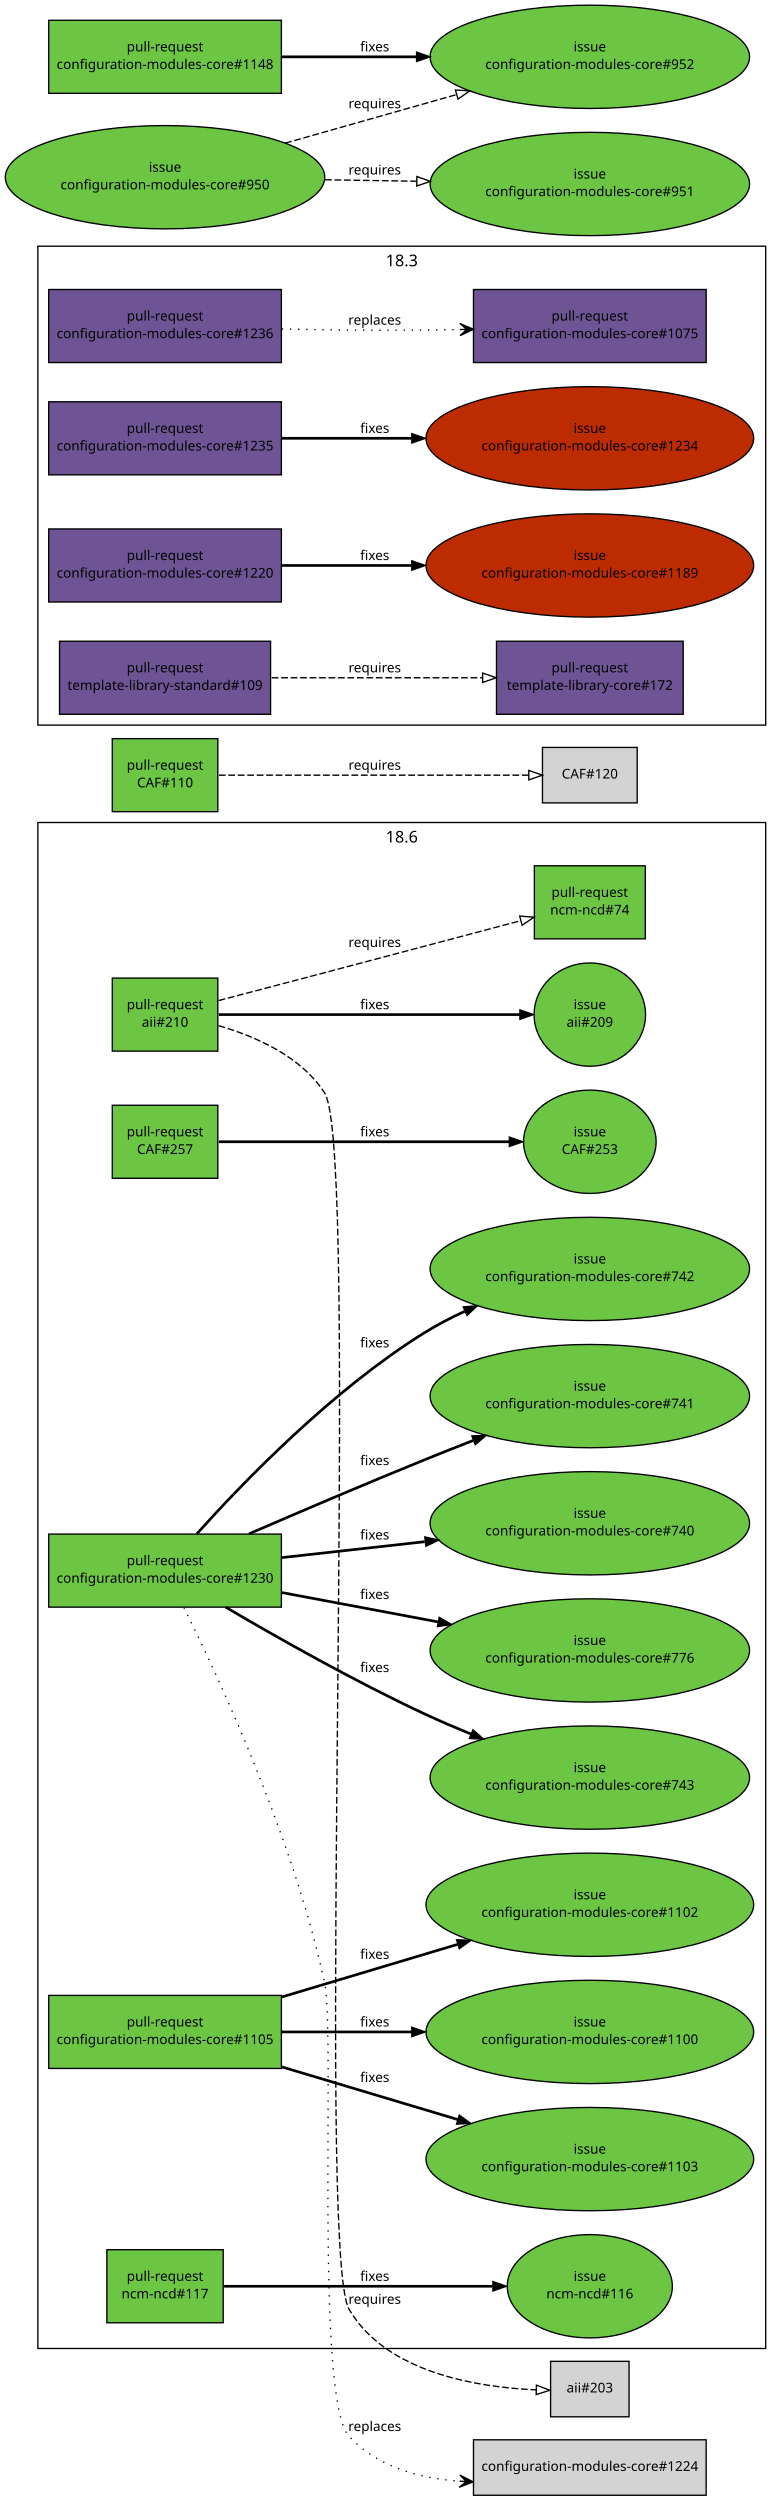
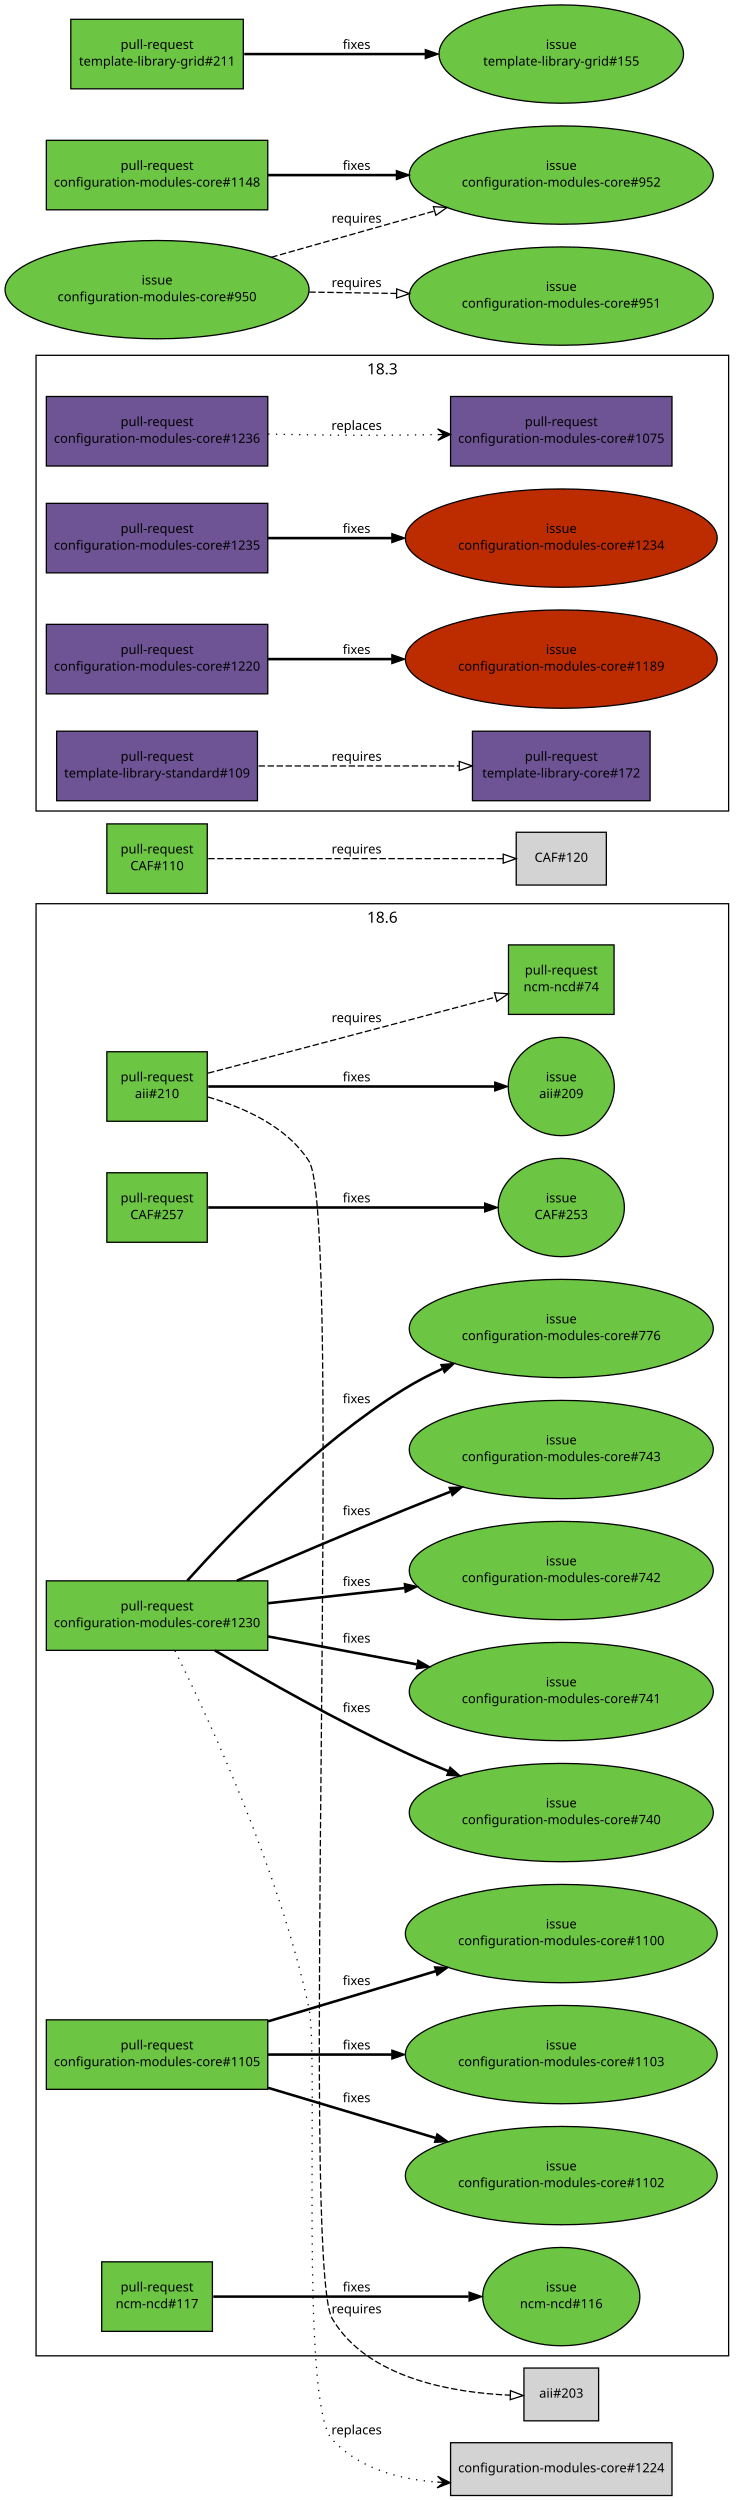
- <svg xmlns="http://www.w3.org/2000/svg" xmlns:xlink="http://www.w3.org/1999/xlink" width="578pt" height="1848pt" viewBox="0.00 0.00 578.00 1848.00">
-   <g id="graph1" class="graph" transform="scale(1 1) rotate(0) translate(4 1844)">
-     <polygon fill="white" stroke="white" points="-4,5 -4,-1844 575,-1844 575,5 -4,5" />
+ <svg xmlns="http://www.w3.org/2000/svg" xmlns:xlink="http://www.w3.org/1999/xlink" width="578pt" height="1942pt" viewBox="0.00 0.00 578.00 1942.00">
+   <g id="graph1" class="graph" transform="scale(1 1) rotate(0) translate(4 1938)">
+     <polygon fill="white" stroke="white" points="-4,5 -4,-1938 575,-1938 575,5 -4,5" />
    <g id="graph3" class="cluster">
      <polygon fill="none" stroke="black" points="24,-1308 24,-1662 562,-1662 562,-1308 24,-1308" />
      <text text-anchor="middle" x="293" y="-1647.2" font-family="Sans" font-size="12.00">18.3</text>
    </g>
    <g id="graph4" class="cluster">
      <polygon fill="none" stroke="black" points="24,-108 24,-1236 562,-1236 562,-108 24,-108" />
      <text text-anchor="middle" x="293" y="-1221.2" font-family="Sans" font-size="12.00">18.6</text>
    </g>
    <g id="node1" class="node">
      <a xlink:href="https://github.com/quattor/aii/pull/210" xlink:title="Shellfe: support active config for plugins" target="_parent">
        <polygon fill="#6cc644" stroke="black" points="157,-1121 79,-1121 79,-1067 157,-1067 157,-1121" />
        <text text-anchor="middle" x="118" y="-1098" font-family="Sans" font-size="10.00">pull-request</text>
        <text text-anchor="middle" x="118" y="-1085" font-family="Sans" font-size="10.00">aii#210</text>
      </a>
    </g>
    <g id="node3" class="node">
      <a xlink:href="https://github.com/quattor/aii/issues/209" xlink:title="support ACTIVE_CONFIG" target="_parent">
        <ellipse fill="#6cc644" stroke="black" cx="432" cy="-1094" rx="41.217" ry="38.184" />
        <text text-anchor="middle" x="432" y="-1098" font-family="Sans" font-size="10.00">issue</text>
        <text text-anchor="middle" x="432" y="-1085" font-family="Sans" font-size="10.00">aii#209</text>
      </a>
    </g>
    <g id="edge2" class="edge">
      <path fill="none" stroke="black" stroke-width="2" d="M157.768,-1094C214.279,-1094 317.868,-1094 380.284,-1094" />
      <polygon fill="black" stroke="black" points="380.31,-1097.5 390.31,-1094 380.31,-1090.5 380.31,-1097.5" />
      <text text-anchor="middle" x="273" y="-1098" font-family="Sans" font-size="10.00">fixes</text>
    </g>
    <g id="node5" class="node">
      <a xlink:href="https://github.com/quattor/ncm-ncd/pull/74" xlink:title="Set the current active config as an attribute to the component" target="_parent">
        <polygon fill="#6cc644" stroke="black" points="473,-1204 391,-1204 391,-1150 473,-1150 473,-1204" />
        <text text-anchor="middle" x="432" y="-1181" font-family="Sans" font-size="10.00">pull-request</text>
        <text text-anchor="middle" x="432" y="-1168" font-family="Sans" font-size="10.00">ncm-ncd#74</text>
      </a>
    </g>
    <g id="edge4" class="edge">
      <path fill="none" stroke="black" stroke-dasharray="5,2" d="M157.609,-1104.38C180.517,-1110.39 209.889,-1118.11 236,-1125 285.266,-1138.01 341.475,-1152.93 381.028,-1163.44" />
      <polygon fill="none" stroke="black" points="380.148,-1166.83 390.711,-1166.01 381.946,-1160.06 380.148,-1166.83" />
      <text text-anchor="middle" x="273" y="-1144" font-family="Sans" font-size="10.00">requires</text>
    </g>
    <g id="node7" class="node">
      <polygon fill="lightgrey" stroke="black" points="461,-98.5 403,-98.5 403,-57.5 461,-57.5 461,-98.5" />
      <text text-anchor="middle" x="432" y="-75.5" font-family="Sans" font-size="10.00">aii#203</text>
    </g>
    <g id="edge6" class="edge">
      <path fill="none" stroke="black" stroke-dasharray="5,2" d="M157.577,-1085.84C184.672,-1077.99 218.713,-1063.15 236,-1036 262.83,-993.862 228.783,-180.122 254,-137 281.405,-90.137 348.631,-79.292 392.174,-77.425" />
      <polygon fill="none" stroke="black" points="392.53,-80.917 402.426,-77.132 392.33,-73.92 392.53,-80.917" />
      <text text-anchor="middle" x="273" y="-141" font-family="Sans" font-size="10.00">requires</text>
    </g>
    <g id="node8" class="node">
      <a xlink:href="https://github.com/quattor/CAF/pull/257" xlink:title="Process: run process as another user" target="_parent">
        <polygon fill="#6cc644" stroke="black" points="157,-1027 79,-1027 79,-973 157,-973 157,-1027" />
        <text text-anchor="middle" x="118" y="-1004" font-family="Sans" font-size="10.00">pull-request</text>
        <text text-anchor="middle" x="118" y="-991" font-family="Sans" font-size="10.00">CAF#257</text>
      </a>
    </g>
    <g id="node10" class="node">
      <a xlink:href="https://github.com/quattor/CAF/issues/253" xlink:title="CAF::Process: Include an option to execute the command as an specific user" target="_parent">
        <ellipse fill="#6cc644" stroke="black" cx="432" cy="-1000" rx="48.998" ry="38.184" />
        <text text-anchor="middle" x="432" y="-1004" font-family="Sans" font-size="10.00">issue</text>
        <text text-anchor="middle" x="432" y="-991" font-family="Sans" font-size="10.00">CAF#253</text>
      </a>
    </g>
    <g id="edge8" class="edge">
      <path fill="none" stroke="black" stroke-width="2" d="M157.768,-1000C211.934,-1000 309.353,-1000 372.308,-1000" />
      <polygon fill="black" stroke="black" points="372.488,-1003.5 382.488,-1000 372.488,-996.5 372.488,-1003.5" />
      <text text-anchor="middle" x="273" y="-1004" font-family="Sans" font-size="10.00">fixes</text>
    </g>
    <g id="node11" class="node">
      <a xlink:href="https://github.com/quattor/CAF/pull/110" xlink:title="Download: API proposal" target="_parent">
        <polygon fill="#6cc644" stroke="black" points="157,-1298 79,-1298 79,-1244 157,-1244 157,-1298" />
        <text text-anchor="middle" x="118" y="-1275" font-family="Sans" font-size="10.00">pull-request</text>
        <text text-anchor="middle" x="118" y="-1262" font-family="Sans" font-size="10.00">CAF#110</text>
      </a>
    </g>
    <g id="node13" class="node">
      <polygon fill="lightgrey" stroke="black" points="467,-1291.5 397,-1291.5 397,-1250.5 467,-1250.5 467,-1291.5" />
      <text text-anchor="middle" x="432" y="-1268.5" font-family="Sans" font-size="10.00">CAF#120</text>
    </g>
    <g id="edge10" class="edge">
      <path fill="none" stroke="black" stroke-dasharray="5,2" d="M157.768,-1271C216.269,-1271 325.221,-1271 386.719,-1271" />
      <polygon fill="none" stroke="black" points="386.897,-1274.5 396.897,-1271 386.897,-1267.5 386.897,-1274.5" />
      <text text-anchor="middle" x="273" y="-1275" font-family="Sans" font-size="10.00">requires</text>
    </g>
    <g id="node14" class="node">
      <a xlink:href="https://github.com/quattor/configuration-modules-core/pull/1236" xlink:title="ncm-spma: yum: Expose support for multiple reposdirs" target="_parent">
        <polygon fill="#6e5494" stroke="black" points="204,-1630 32,-1630 32,-1576 204,-1576 204,-1630" />
        <text text-anchor="middle" x="118" y="-1607" font-family="Sans" font-size="10.00">pull-request</text>
        <text text-anchor="middle" x="118" y="-1594" font-family="Sans" font-size="10.00">configuration-modules-core#1236</text>
      </a>
    </g>
    <g id="node16" class="node">
      <a xlink:href="https://github.com/quattor/configuration-modules-core/pull/1075" xlink:title="ncm-spma (yum): Allow unmanaged repositories to be controlled seperately from packages" target="_parent">
        <polygon fill="#6e5494" stroke="black" points="518,-1630 346,-1630 346,-1576 518,-1576 518,-1630" />
        <text text-anchor="middle" x="432" y="-1607" font-family="Sans" font-size="10.00">pull-request</text>
        <text text-anchor="middle" x="432" y="-1594" font-family="Sans" font-size="10.00">configuration-modules-core#1075</text>
      </a>
    </g>
    <g id="edge12" class="edge">
      <path fill="none" stroke="black" stroke-dasharray="1,5" d="M204.329,-1600.81C220.818,-1600.47 237.942,-1600.18 254,-1600 280.582,-1599.71 309.395,-1599.95 335.94,-1600.4" />
      <polygon fill="black" stroke="black" points="345.993,-1600.58 335.913,-1604.9 340.994,-1600.49 335.995,-1600.4 335.995,-1600.4 335.995,-1600.4 340.994,-1600.49 336.076,-1595.9 345.993,-1600.58 345.993,-1600.58" />
      <text text-anchor="middle" x="273" y="-1604" font-family="Sans" font-size="10.00">replaces</text>
    </g>
    <g id="node17" class="node">
      <a xlink:href="https://github.com/quattor/configuration-modules-core/pull/1235" xlink:title="ncm-ofed: import CAF::Service and enable NoActionSupported" target="_parent">
        <polygon fill="#6e5494" stroke="black" points="204,-1547 32,-1547 32,-1493 204,-1493 204,-1547" />
        <text text-anchor="middle" x="118" y="-1524" font-family="Sans" font-size="10.00">pull-request</text>
        <text text-anchor="middle" x="118" y="-1511" font-family="Sans" font-size="10.00">configuration-modules-core#1235</text>
      </a>
    </g>
    <g id="node19" class="node">
      <a xlink:href="https://github.com/quattor/configuration-modules-core/issues/1234" xlink:title="ncm-ofed: no loading of CAF::Service" target="_parent">
        <ellipse fill="#bd2c00" stroke="black" cx="432" cy="-1520" rx="121.122" ry="38.184" />
        <text text-anchor="middle" x="432" y="-1524" font-family="Sans" font-size="10.00">issue</text>
        <text text-anchor="middle" x="432" y="-1511" font-family="Sans" font-size="10.00">configuration-modules-core#1234</text>
      </a>
    </g>
    <g id="edge14" class="edge">
      <path fill="none" stroke="black" stroke-width="2" d="M204.217,-1520C233.916,-1520 267.888,-1520 300.372,-1520" />
      <polygon fill="black" stroke="black" points="300.399,-1523.5 310.399,-1520 300.399,-1516.5 300.399,-1523.5" />
      <text text-anchor="middle" x="273" y="-1524" font-family="Sans" font-size="10.00">fixes</text>
    </g>
    <g id="node20" class="node">
      <a xlink:href="https://github.com/quattor/configuration-modules-core/pull/1230" xlink:title="ncm-ceph: support for luminous, bluestore, ceph-volume and per host osd deployment" target="_parent">
        <polygon fill="#6cc644" stroke="black" points="204,-710 32,-710 32,-656 204,-656 204,-710" />
        <text text-anchor="middle" x="118" y="-687" font-family="Sans" font-size="10.00">pull-request</text>
        <text text-anchor="middle" x="118" y="-674" font-family="Sans" font-size="10.00">configuration-modules-core#1230</text>
      </a>
    </g>
    <g id="node22" class="node">
      <polygon fill="lightgrey" stroke="black" points="518,-40.5 346,-40.5 346,0.5 518,0.5 518,-40.5" />
      <text text-anchor="middle" x="432" y="-17.5" font-family="Sans" font-size="10.00">configuration-modules-core#1224</text>
    </g>
    <g id="edge16" class="edge">
      <path fill="none" stroke="black" stroke-dasharray="1,5" d="M131.946,-655.737C157.901,-603.47 213.065,-484.861 236,-378 243.822,-341.554 228.646,-70.326 254,-43 274.66,-20.734 305.395,-12.09 335.537,-9.922" />
      <polygon fill="black" stroke="black" points="345.721,-9.425 335.952,-14.407 340.727,-9.669 335.733,-9.913 335.733,-9.913 335.733,-9.913 340.727,-9.669 335.513,-5.418 345.721,-9.425 345.721,-9.425" />
      <text text-anchor="middle" x="273" y="-47" font-family="Sans" font-size="10.00">replaces</text>
    </g>
    <g id="node24" class="node">
      <a xlink:href="https://github.com/quattor/configuration-modules-core/issues/740" xlink:title="ncm-ceph: add boolean to disable osd features" target="_parent">
+         <ellipse fill="#6cc644" stroke="black" cx="432" cy="-530" rx="118.087" ry="38.184" />
+         <text text-anchor="middle" x="432" y="-534" font-family="Sans" font-size="10.00">issue</text>
+         <text text-anchor="middle" x="432" y="-521" font-family="Sans" font-size="10.00">configuration-modules-core#740</text>
+       </a>
+     </g>
+     <g id="edge18" class="edge">
+       <path fill="none" stroke="black" stroke-width="2" d="M162.867,-655.938C201.211,-633.37 258.231,-601.124 310,-577 320.958,-571.894 332.637,-566.878 344.263,-562.135" />
+       <polygon fill="black" stroke="black" points="345.59,-565.374 353.561,-558.394 342.977,-558.88 345.59,-565.374" />
+       <text text-anchor="middle" x="273" y="-608" font-family="Sans" font-size="10.00">fixes</text>
+     </g>
+     <g id="node26" class="node">
+       <a xlink:href="https://github.com/quattor/configuration-modules-core/issues/741" xlink:title="ncm-ceph: check possibilities to rescale ceph in Jewel" target="_parent">
+         <ellipse fill="#6cc644" stroke="black" cx="432" cy="-624" rx="118.087" ry="38.184" />
+         <text text-anchor="middle" x="432" y="-628" font-family="Sans" font-size="10.00">issue</text>
+         <text text-anchor="middle" x="432" y="-615" font-family="Sans" font-size="10.00">configuration-modules-core#741</text>
+       </a>
+     </g>
+     <g id="edge20" class="edge">
+       <path fill="none" stroke="black" stroke-width="2" d="M204.217,-666.8C239.883,-660.098 281.712,-652.239 319.725,-645.096" />
+       <polygon fill="black" stroke="black" points="320.636,-648.486 329.818,-643.2 319.343,-641.607 320.636,-648.486" />
+       <text text-anchor="middle" x="273" y="-662" font-family="Sans" font-size="10.00">fixes</text>
+     </g>
+     <g id="node28" class="node">
+       <a xlink:href="https://github.com/quattor/configuration-modules-core/issues/742" xlink:title="ncm-ceph: allow control over deploying admin keyrings along with ceph.conf" target="_parent">
        <ellipse fill="#6cc644" stroke="black" cx="432" cy="-718" rx="118.087" ry="38.184" />
        <text text-anchor="middle" x="432" y="-722" font-family="Sans" font-size="10.00">issue</text>
-         <text text-anchor="middle" x="432" y="-709" font-family="Sans" font-size="10.00">configuration-modules-core#740</text>
-       </a>
-     </g>
-     <g id="edge18" class="edge">
+         <text text-anchor="middle" x="432" y="-709" font-family="Sans" font-size="10.00">configuration-modules-core#742</text>
+       </a>
+     </g>
+     <g id="edge22" class="edge">
      <path fill="none" stroke="black" stroke-width="2" d="M204.217,-692.61C236.853,-696.248 274.649,-700.461 309.96,-704.397" />
      <polygon fill="black" stroke="black" points="310.011,-707.924 320.337,-705.554 310.787,-700.967 310.011,-707.924" />
      <text text-anchor="middle" x="273" y="-706" font-family="Sans" font-size="10.00">fixes</text>
    </g>
-     <g id="node26" class="node">
-       <a xlink:href="https://github.com/quattor/configuration-modules-core/issues/741" xlink:title="ncm-ceph: check possibilities to rescale ceph in Jewel" target="_parent">
+     <g id="node30" class="node">
+       <a xlink:href="https://github.com/quattor/configuration-modules-core/issues/743" xlink:title="ncm-ceph: check admin keyring is current before running ceph-deploy admin" target="_parent">
        <ellipse fill="#6cc644" stroke="black" cx="432" cy="-812" rx="118.087" ry="38.184" />
        <text text-anchor="middle" x="432" y="-816" font-family="Sans" font-size="10.00">issue</text>
-         <text text-anchor="middle" x="432" y="-803" font-family="Sans" font-size="10.00">configuration-modules-core#741</text>
-       </a>
-     </g>
-     <g id="edge20" class="edge">
+         <text text-anchor="middle" x="432" y="-803" font-family="Sans" font-size="10.00">configuration-modules-core#743</text>
+       </a>
+     </g>
+     <g id="edge24" class="edge">
      <path fill="none" stroke="black" stroke-width="2" d="M180.021,-710.157C217.512,-726.405 266.341,-747.274 310,-765 321.533,-769.683 333.724,-774.516 345.76,-779.22" />
      <polygon fill="black" stroke="black" points="344.777,-782.593 355.365,-782.96 347.317,-776.07 344.777,-782.593" />
      <text text-anchor="middle" x="273" y="-761" font-family="Sans" font-size="10.00">fixes</text>
    </g>
-     <g id="node28" class="node">
-       <a xlink:href="https://github.com/quattor/configuration-modules-core/issues/742" xlink:title="ncm-ceph: allow control over deploying admin keyrings along with ceph.conf" target="_parent">
+     <g id="node32" class="node">
+       <a xlink:href="https://github.com/quattor/configuration-modules-core/issues/776" xlink:title="ncm-ceph: ceph mds stat output redesigned on Jewel" target="_parent">
        <ellipse fill="#6cc644" stroke="black" cx="432" cy="-906" rx="118.087" ry="38.184" />
        <text text-anchor="middle" x="432" y="-910" font-family="Sans" font-size="10.00">issue</text>
-         <text text-anchor="middle" x="432" y="-897" font-family="Sans" font-size="10.00">configuration-modules-core#742</text>
-       </a>
-     </g>
-     <g id="edge22" class="edge">
+         <text text-anchor="middle" x="432" y="-897" font-family="Sans" font-size="10.00">configuration-modules-core#776</text>
+       </a>
+     </g>
+     <g id="edge26" class="edge">
      <path fill="none" stroke="black" stroke-width="2" d="M141.557,-710.251C175.485,-748.072 241.585,-816.598 310,-859 319.232,-864.722 329.275,-869.947 339.504,-874.661" />
      <polygon fill="black" stroke="black" points="338.372,-877.987 348.932,-878.845 341.212,-871.589 338.372,-877.987" />
      <text text-anchor="middle" x="273" y="-848" font-family="Sans" font-size="10.00">fixes</text>
-     </g>
-     <g id="node30" class="node">
-       <a xlink:href="https://github.com/quattor/configuration-modules-core/issues/743" xlink:title="ncm-ceph: check admin keyring is current before running ceph-deploy admin" target="_parent">
-         <ellipse fill="#6cc644" stroke="black" cx="432" cy="-530" rx="118.087" ry="38.184" />
-         <text text-anchor="middle" x="432" y="-534" font-family="Sans" font-size="10.00">issue</text>
-         <text text-anchor="middle" x="432" y="-521" font-family="Sans" font-size="10.00">configuration-modules-core#743</text>
-       </a>
-     </g>
-     <g id="edge24" class="edge">
-       <path fill="none" stroke="black" stroke-width="2" d="M162.867,-655.938C201.211,-633.37 258.231,-601.124 310,-577 320.958,-571.894 332.637,-566.878 344.263,-562.135" />
-       <polygon fill="black" stroke="black" points="345.59,-565.374 353.561,-558.394 342.977,-558.88 345.59,-565.374" />
-       <text text-anchor="middle" x="273" y="-608" font-family="Sans" font-size="10.00">fixes</text>
-     </g>
-     <g id="node32" class="node">
-       <a xlink:href="https://github.com/quattor/configuration-modules-core/issues/776" xlink:title="ncm-ceph: ceph mds stat output redesigned on Jewel" target="_parent">
-         <ellipse fill="#6cc644" stroke="black" cx="432" cy="-624" rx="118.087" ry="38.184" />
-         <text text-anchor="middle" x="432" y="-628" font-family="Sans" font-size="10.00">issue</text>
-         <text text-anchor="middle" x="432" y="-615" font-family="Sans" font-size="10.00">configuration-modules-core#776</text>
-       </a>
-     </g>
-     <g id="edge26" class="edge">
-       <path fill="none" stroke="black" stroke-width="2" d="M204.217,-666.8C239.883,-660.098 281.712,-652.239 319.725,-645.096" />
-       <polygon fill="black" stroke="black" points="320.636,-648.486 329.818,-643.2 319.343,-641.607 320.636,-648.486" />
-       <text text-anchor="middle" x="273" y="-662" font-family="Sans" font-size="10.00">fixes</text>
    </g>
    <g id="node33" class="node">
      <a xlink:href="https://github.com/quattor/configuration-modules-core/pull/1220" xlink:title="ncm-cups: Stop daemon if server not enabled" target="_parent">
        <polygon fill="#6e5494" stroke="black" points="204,-1453 32,-1453 32,-1399 204,-1399 204,-1453" />
        <text text-anchor="middle" x="118" y="-1430" font-family="Sans" font-size="10.00">pull-request</text>
        <text text-anchor="middle" x="118" y="-1417" font-family="Sans" font-size="10.00">configuration-modules-core#1220</text>
      </a>
    </g>
    <g id="node35" class="node">
      <a xlink:href="https://github.com/quattor/configuration-modules-core/issues/1189" xlink:title="ncm-cups: Nodetype of client should stop running cups daemon" target="_parent">
        <ellipse fill="#bd2c00" stroke="black" cx="432" cy="-1426" rx="121.122" ry="38.184" />
        <text text-anchor="middle" x="432" y="-1430" font-family="Sans" font-size="10.00">issue</text>
        <text text-anchor="middle" x="432" y="-1417" font-family="Sans" font-size="10.00">configuration-modules-core#1189</text>
      </a>
    </g>
    <g id="edge28" class="edge">
      <path fill="none" stroke="black" stroke-width="2" d="M204.217,-1426C233.916,-1426 267.888,-1426 300.372,-1426" />
      <polygon fill="black" stroke="black" points="300.399,-1429.5 310.399,-1426 300.399,-1422.5 300.399,-1429.5" />
      <text text-anchor="middle" x="273" y="-1430" font-family="Sans" font-size="10.00">fixes</text>
    </g>
    <g id="node36" class="node">
      <a xlink:href="https://github.com/quattor/configuration-modules-core/pull/1105" xlink:title="ncm-authconfig: fix krb5_realm, user_object_class and newline between ldap_krb5_canonicalize and ldap_krb5_realm" target="_parent">
        <polygon fill="#6cc644" stroke="black" points="204,-369 32,-369 32,-315 204,-315 204,-369" />
        <text text-anchor="middle" x="118" y="-346" font-family="Sans" font-size="10.00">pull-request</text>
        <text text-anchor="middle" x="118" y="-333" font-family="Sans" font-size="10.00">configuration-modules-core#1105</text>
      </a>
    </g>
    <g id="node38" class="node">
      <a xlink:href="https://github.com/quattor/configuration-modules-core/issues/1100" xlink:title="ncm-authconfig : no newline after krb5_canonicalize option" target="_parent">
+         <ellipse fill="#6cc644" stroke="black" cx="432" cy="-436" rx="121.122" ry="38.184" />
+         <text text-anchor="middle" x="432" y="-440" font-family="Sans" font-size="10.00">issue</text>
+         <text text-anchor="middle" x="432" y="-427" font-family="Sans" font-size="10.00">configuration-modules-core#1100</text>
+       </a>
+     </g>
+     <g id="edge30" class="edge">
+       <path fill="none" stroke="black" stroke-width="2" d="M204.217,-367.81C244.557,-379.887 292.783,-394.324 334.453,-406.798" />
+       <polygon fill="black" stroke="black" points="333.48,-410.16 344.064,-409.675 335.488,-403.454 333.48,-410.16" />
+       <text text-anchor="middle" x="273" y="-396" font-family="Sans" font-size="10.00">fixes</text>
+     </g>
+     <g id="node40" class="node">
+       <a xlink:href="https://github.com/quattor/configuration-modules-core/issues/1102" xlink:title="ncm-authconfig: There is no " target="_parent">
+         <ellipse fill="#6cc644" stroke="black" cx="432" cy="-248" rx="121.122" ry="38.184" />
+         <text text-anchor="middle" x="432" y="-252" font-family="Sans" font-size="10.00">issue</text>
+         <text text-anchor="middle" x="432" y="-239" font-family="Sans" font-size="10.00">configuration-modules-core#1102</text>
+       </a>
+     </g>
+     <g id="edge32" class="edge">
+       <path fill="none" stroke="black" stroke-width="2" d="M204.217,-316.19C244.557,-304.113 292.783,-289.676 334.453,-277.202" />
+       <polygon fill="black" stroke="black" points="335.488,-280.546 344.064,-274.325 333.48,-273.84 335.488,-280.546" />
+       <text text-anchor="middle" x="273" y="-305" font-family="Sans" font-size="10.00">fixes</text>
+     </g>
+     <g id="node42" class="node">
+       <a xlink:href="https://github.com/quattor/configuration-modules-core/issues/1103" xlink:title="ncm-authconfig: krb5_realm = ARRAY(0x39a5830)" target="_parent">
        <ellipse fill="#6cc644" stroke="black" cx="432" cy="-342" rx="121.122" ry="38.184" />
        <text text-anchor="middle" x="432" y="-346" font-family="Sans" font-size="10.00">issue</text>
-         <text text-anchor="middle" x="432" y="-333" font-family="Sans" font-size="10.00">configuration-modules-core#1100</text>
-       </a>
-     </g>
-     <g id="edge30" class="edge">
+         <text text-anchor="middle" x="432" y="-333" font-family="Sans" font-size="10.00">configuration-modules-core#1103</text>
+       </a>
+     </g>
+     <g id="edge34" class="edge">
      <path fill="none" stroke="black" stroke-width="2" d="M204.217,-342C233.916,-342 267.888,-342 300.372,-342" />
      <polygon fill="black" stroke="black" points="300.399,-345.5 310.399,-342 300.399,-338.5 300.399,-345.5" />
      <text text-anchor="middle" x="273" y="-346" font-family="Sans" font-size="10.00">fixes</text>
-     </g>
-     <g id="node40" class="node">
-       <a xlink:href="https://github.com/quattor/configuration-modules-core/issues/1102" xlink:title="ncm-authconfig: There is no " target="_parent">
-         <ellipse fill="#6cc644" stroke="black" cx="432" cy="-436" rx="121.122" ry="38.184" />
-         <text text-anchor="middle" x="432" y="-440" font-family="Sans" font-size="10.00">issue</text>
-         <text text-anchor="middle" x="432" y="-427" font-family="Sans" font-size="10.00">configuration-modules-core#1102</text>
-       </a>
-     </g>
-     <g id="edge32" class="edge">
-       <path fill="none" stroke="black" stroke-width="2" d="M204.217,-367.81C244.557,-379.887 292.783,-394.324 334.453,-406.798" />
-       <polygon fill="black" stroke="black" points="333.48,-410.16 344.064,-409.675 335.488,-403.454 333.48,-410.16" />
-       <text text-anchor="middle" x="273" y="-396" font-family="Sans" font-size="10.00">fixes</text>
-     </g>
-     <g id="node42" class="node">
-       <a xlink:href="https://github.com/quattor/configuration-modules-core/issues/1103" xlink:title="ncm-authconfig: krb5_realm = ARRAY(0x39a5830)" target="_parent">
-         <ellipse fill="#6cc644" stroke="black" cx="432" cy="-248" rx="121.122" ry="38.184" />
-         <text text-anchor="middle" x="432" y="-252" font-family="Sans" font-size="10.00">issue</text>
-         <text text-anchor="middle" x="432" y="-239" font-family="Sans" font-size="10.00">configuration-modules-core#1103</text>
-       </a>
-     </g>
-     <g id="edge34" class="edge">
-       <path fill="none" stroke="black" stroke-width="2" d="M204.217,-316.19C244.557,-304.113 292.783,-289.676 334.453,-277.202" />
-       <polygon fill="black" stroke="black" points="335.488,-280.546 344.064,-274.325 333.48,-273.84 335.488,-280.546" />
-       <text text-anchor="middle" x="273" y="-305" font-family="Sans" font-size="10.00">fixes</text>
    </g>
    <g id="node43" class="node">
      <a xlink:href="https://github.com/quattor/configuration-modules-core/pull/1148" xlink:title="ncm-spma: Remove support from groups from spma yumng backend" target="_parent">
        <polygon fill="#6cc644" stroke="black" points="204,-1829 32,-1829 32,-1775 204,-1775 204,-1829" />
        <text text-anchor="middle" x="118" y="-1806" font-family="Sans" font-size="10.00">pull-request</text>
        <text text-anchor="middle" x="118" y="-1793" font-family="Sans" font-size="10.00">configuration-modules-core#1148</text>
      </a>
    </g>
    <g id="node45" class="node">
      <a xlink:href="https://github.com/quattor/configuration-modules-core/issues/952" xlink:title="ncm-spma (yumng): Remove support for package groups" target="_parent">
        <ellipse fill="#6cc644" stroke="black" cx="432" cy="-1802" rx="118.087" ry="38.184" />
        <text text-anchor="middle" x="432" y="-1806" font-family="Sans" font-size="10.00">issue</text>
        <text text-anchor="middle" x="432" y="-1793" font-family="Sans" font-size="10.00">configuration-modules-core#952</text>
      </a>
    </g>
    <g id="edge36" class="edge">
      <path fill="none" stroke="black" stroke-width="2" d="M204.217,-1802C234.903,-1802 270.151,-1802 303.606,-1802" />
      <polygon fill="black" stroke="black" points="303.924,-1805.5 313.924,-1802 303.924,-1798.5 303.924,-1805.5" />
      <text text-anchor="middle" x="273" y="-1806" font-family="Sans" font-size="10.00">fixes</text>
    </g>
    <g id="node46" class="node">
      <a xlink:href="https://github.com/quattor/configuration-modules-core/issues/950" xlink:title="ncm-spma: Remove support for package groups from yum backends" target="_parent">
        <ellipse fill="#6cc644" stroke="black" cx="118" cy="-1713" rx="118.087" ry="38.184" />
        <text text-anchor="middle" x="118" y="-1717" font-family="Sans" font-size="10.00">issue</text>
        <text text-anchor="middle" x="118" y="-1704" font-family="Sans" font-size="10.00">configuration-modules-core#950</text>
      </a>
    </g>
    <g id="edge40" class="edge">
      <path fill="none" stroke="black" stroke-dasharray="5,2" d="M206.721,-1738.15C246.26,-1749.35 292.974,-1762.59 333.584,-1774.11" />
      <polygon fill="none" stroke="black" points="332.651,-1777.48 343.226,-1776.84 334.56,-1770.74 332.651,-1777.48" />
-       <text text-anchor="middle" x="273" y="-1764" font-family="Sans" font-size="10.00">requires</text>
+       <text text-anchor="middle" x="273" y="-1765" font-family="Sans" font-size="10.00">requires</text>
    </g>
    <g id="node48" class="node">
      <a xlink:href="https://github.com/quattor/configuration-modules-core/issues/951" xlink:title="ncm-spma (yum): Remove support for package groups" target="_parent">
        <ellipse fill="#6cc644" stroke="black" cx="432" cy="-1708" rx="118.087" ry="38.184" />
        <text text-anchor="middle" x="432" y="-1712" font-family="Sans" font-size="10.00">issue</text>
        <text text-anchor="middle" x="432" y="-1699" font-family="Sans" font-size="10.00">configuration-modules-core#951</text>
      </a>
    </g>
    <g id="edge38" class="edge">
      <path fill="none" stroke="black" stroke-dasharray="5,2" d="M236.263,-1711.12C258.348,-1710.77 281.525,-1710.4 303.892,-1710.04" />
      <polygon fill="none" stroke="black" points="304.162,-1713.54 314.105,-1709.88 304.05,-1706.54 304.162,-1713.54" />
      <text text-anchor="middle" x="273" y="-1715" font-family="Sans" font-size="10.00">requires</text>
    </g>
    <g id="node50" class="node">
      <a xlink:href="https://github.com/quattor/ncm-ncd/pull/117" xlink:title="Allow component modules to be loaded from any path" target="_parent">
        <polygon fill="#6cc644" stroke="black" points="161,-181 75,-181 75,-127 161,-127 161,-181" />
        <text text-anchor="middle" x="118" y="-158" font-family="Sans" font-size="10.00">pull-request</text>
        <text text-anchor="middle" x="118" y="-145" font-family="Sans" font-size="10.00">ncm-ncd#117</text>
      </a>
    </g>
    <g id="node52" class="node">
      <a xlink:href="https://github.com/quattor/ncm-ncd/issues/116" xlink:title="hasFile() prevents component modules from being relocated" target="_parent">
        <ellipse fill="#6cc644" stroke="black" cx="432" cy="-154" rx="61.018" ry="38.184" />
        <text text-anchor="middle" x="432" y="-158" font-family="Sans" font-size="10.00">issue</text>
        <text text-anchor="middle" x="432" y="-145" font-family="Sans" font-size="10.00">ncm-ncd#116</text>
      </a>
    </g>
    <g id="edge42" class="edge">
      <path fill="none" stroke="black" stroke-width="2" d="M161.66,-154C212.954,-154 298.809,-154 360.001,-154" />
      <polygon fill="black" stroke="black" points="360.362,-157.5 370.362,-154 360.362,-150.5 360.362,-157.5" />
      <text text-anchor="middle" x="273" y="-158" font-family="Sans" font-size="10.00">fixes</text>
    </g>
    <g id="node53" class="node">
+       <a xlink:href="https://github.com/quattor/template-library-grid/pull/211" xlink:title="Machine job feature bug fix" target="_parent">
+         <polygon fill="#6cc644" stroke="black" points="185,-1923 51,-1923 51,-1869 185,-1869 185,-1923" />
+         <text text-anchor="middle" x="118" y="-1900" font-family="Sans" font-size="10.00">pull-request</text>
+         <text text-anchor="middle" x="118" y="-1887" font-family="Sans" font-size="10.00">template-library-grid#211</text>
+       </a>
+     </g>
+     <g id="node55" class="node">
+       <a xlink:href="https://github.com/quattor/template-library-grid/issues/155" xlink:title="Cleanup machine and job features templates" target="_parent">
+         <ellipse fill="#6cc644" stroke="black" cx="432" cy="-1896" rx="94.96" ry="38.184" />
+         <text text-anchor="middle" x="432" y="-1900" font-family="Sans" font-size="10.00">issue</text>
+         <text text-anchor="middle" x="432" y="-1887" font-family="Sans" font-size="10.00">template-library-grid#155</text>
+       </a>
+     </g>
+     <g id="edge44" class="edge">
+       <path fill="none" stroke="black" stroke-width="2" d="M185.747,-1896C226.73,-1896 279.863,-1896 326.279,-1896" />
+       <polygon fill="black" stroke="black" points="326.381,-1899.5 336.381,-1896 326.381,-1892.5 326.381,-1899.5" />
+       <text text-anchor="middle" x="273" y="-1900" font-family="Sans" font-size="10.00">fixes</text>
+     </g>
+     <g id="node56" class="node">
      <a xlink:href="https://github.com/quattor/template-library-standard/pull/109" xlink:title="Add sample of nvidia workstation and compute GPUs" target="_parent">
        <polygon fill="#6e5494" stroke="black" points="196,-1370 40,-1370 40,-1316 196,-1316 196,-1370" />
        <text text-anchor="middle" x="118" y="-1347" font-family="Sans" font-size="10.00">pull-request</text>
        <text text-anchor="middle" x="118" y="-1334" font-family="Sans" font-size="10.00">template-library-standard#109</text>
      </a>
    </g>
-     <g id="node55" class="node">
+     <g id="node58" class="node">
      <a xlink:href="https://github.com/quattor/template-library-core/pull/172" xlink:title="Allow RAM to be modelled on GPU cards" target="_parent">
        <polygon fill="#6e5494" stroke="black" points="501,-1370 363,-1370 363,-1316 501,-1316 501,-1370" />
        <text text-anchor="middle" x="432" y="-1347" font-family="Sans" font-size="10.00">pull-request</text>
        <text text-anchor="middle" x="432" y="-1334" font-family="Sans" font-size="10.00">template-library-core#172</text>
      </a>
    </g>
-     <g id="edge44" class="edge">
+     <g id="edge46" class="edge">
      <path fill="none" stroke="black" stroke-dasharray="5,2" d="M196.83,-1343C244.389,-1343 304.795,-1343 352.478,-1343" />
      <polygon fill="none" stroke="black" points="352.758,-1346.5 362.758,-1343 352.758,-1339.5 352.758,-1346.5" />
      <text text-anchor="middle" x="273" y="-1347" font-family="Sans" font-size="10.00">requires</text>
    </g>
  </g>
</svg>
